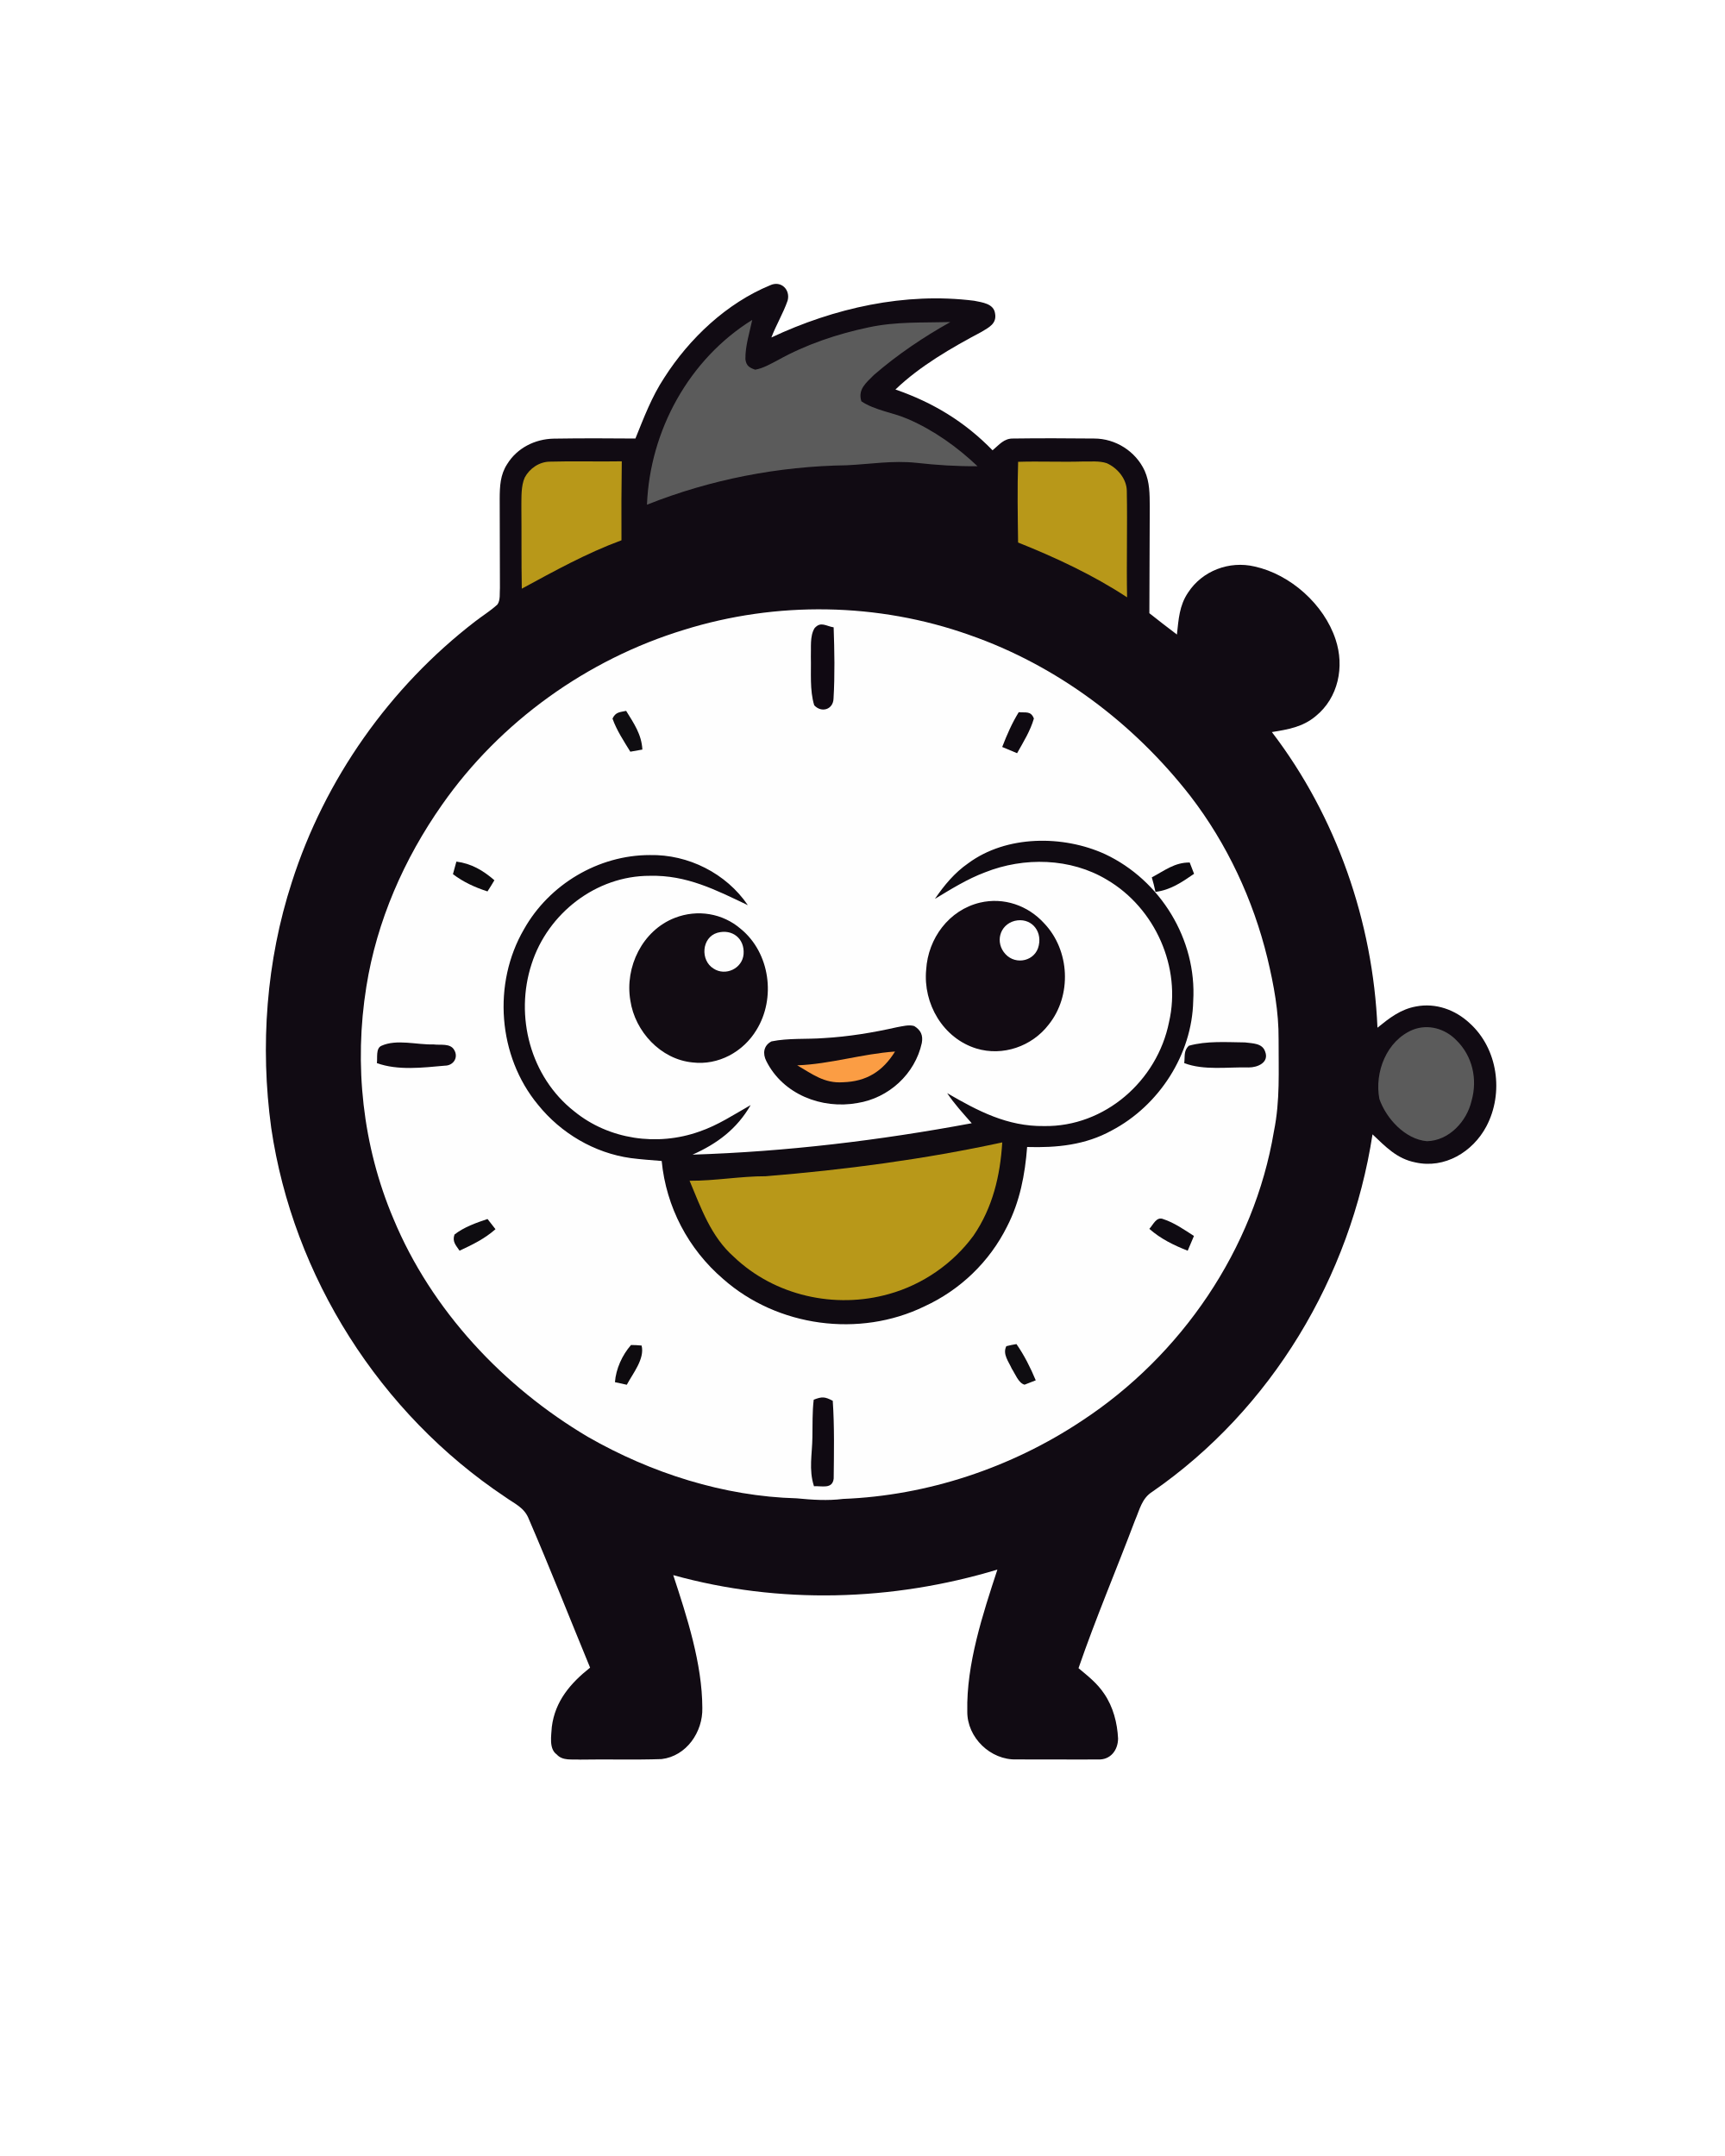
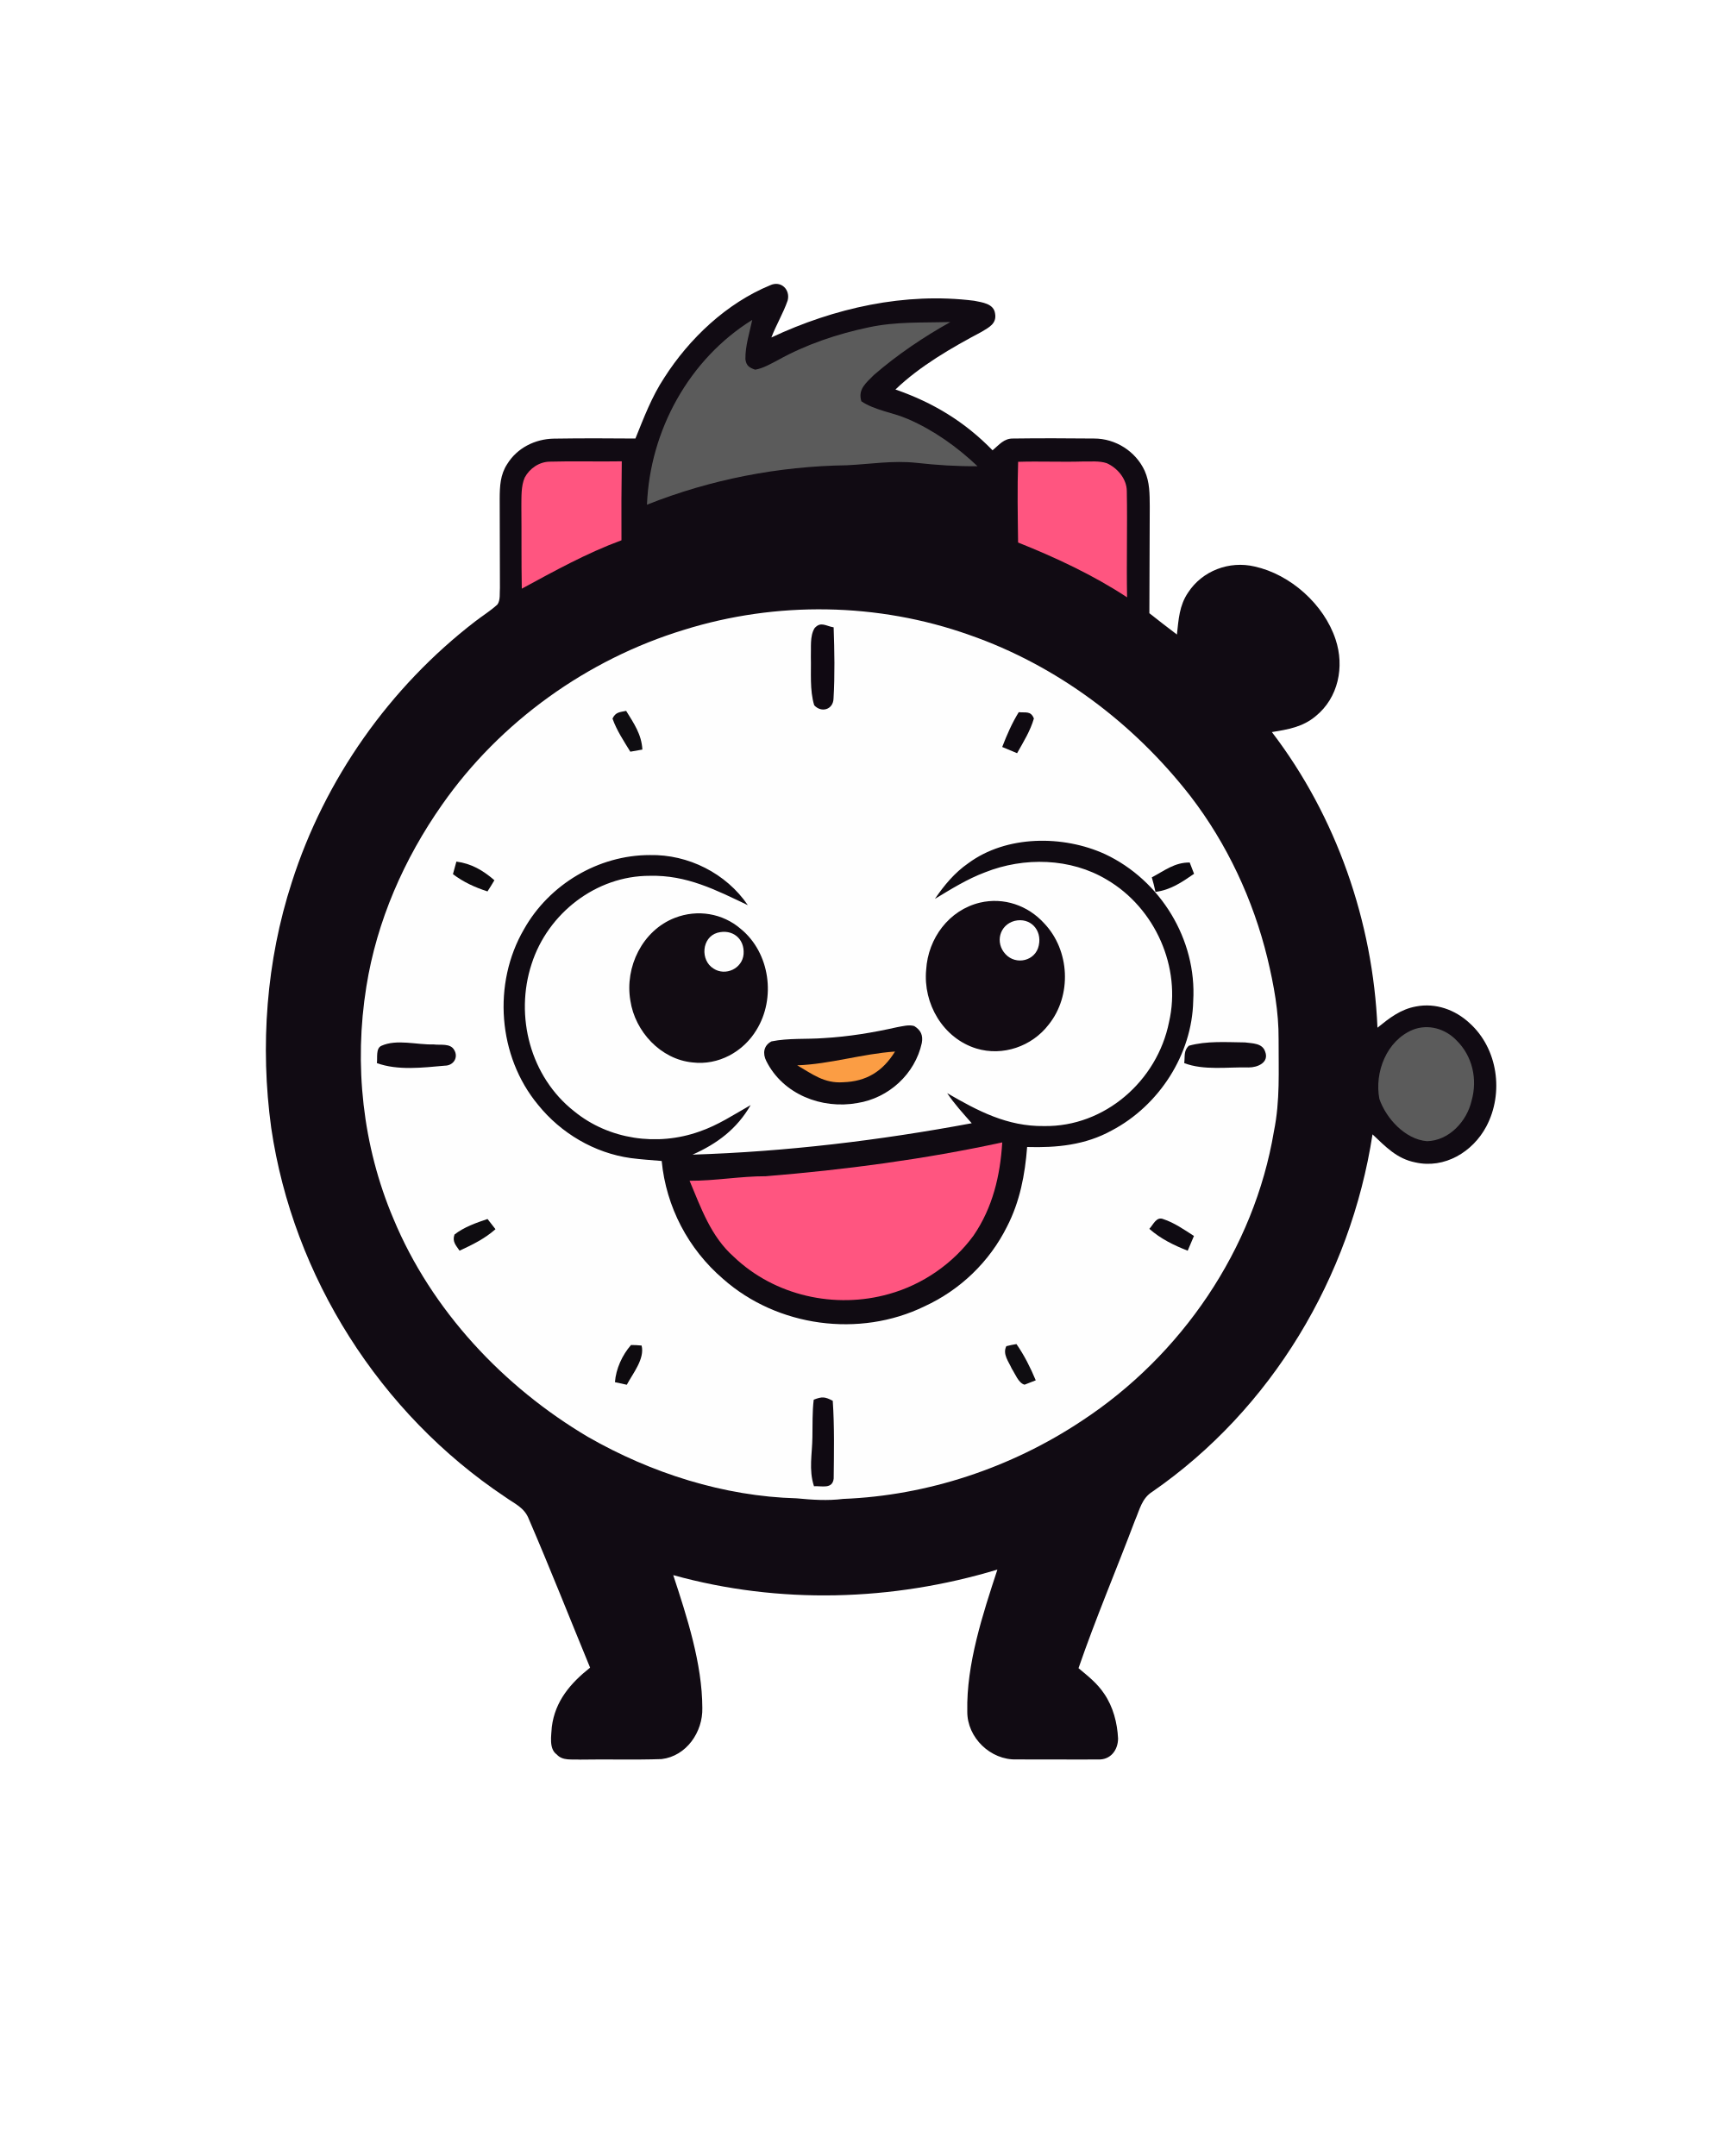
<svg xmlns="http://www.w3.org/2000/svg" width="1878" height="2348" viewBox="0 0 1878 2348">
  <path fill-rule="nonzero" fill="rgb(6.665%, 4.308%, 7.446%)" fill-opacity="1" d="M 838.621 310.68 C 850.527 305.172 860.836 315.48 857.68 327.34 C 852.883 341.141 845.184 353.852 839.969 367.52 C 908.246 335.461 985.488 318 1060.879 327.551 C 1069.461 329.359 1082.078 330.539 1083.551 341.352 C 1085.609 352.539 1076.781 356.578 1068.738 361.461 C 1036.141 378.75 1001.809 398.531 975.055 424.191 C 1016.031 438.371 1050.531 459.27 1080.82 490.41 C 1088.051 484.43 1093.191 477.281 1103.488 477.578 C 1132.73 477.148 1162.102 477.32 1191.34 477.578 C 1214.73 477.531 1236.73 491.5 1246.488 512.75 C 1252.039 525.371 1251.871 537.859 1252 551.32 C 1251.871 590.148 1251.789 628.98 1251.578 667.82 C 1261.469 675.68 1271.48 683.379 1281.578 691.039 C 1283.43 674.551 1284.102 659.531 1293.73 645.352 C 1309.172 621.578 1338.66 610.469 1366.141 616.949 C 1405.219 625.539 1441.82 658.27 1454.359 696.379 C 1464.238 726 1457.43 759.91 1432.648 779.969 C 1418.641 791.75 1402.48 794.449 1384.98 797.262 C 1455.238 889.141 1495.078 1003.91 1499.961 1119.219 C 1512.961 1108.711 1525.031 1099.16 1541.988 1096.09 C 1563.359 1091.961 1584.648 1099.66 1600.301 1114.262 C 1631.18 1142.07 1637.738 1190.371 1618.559 1226.672 C 1603.789 1254.52 1573.078 1273.121 1541.191 1265.922 C 1520.91 1261.879 1508.922 1248.879 1494.57 1235.379 C 1470.551 1390.91 1384.648 1534.707 1254.82 1624.57 C 1243.25 1631.848 1241.059 1644.047 1235.891 1655.867 C 1215.648 1709.551 1193.102 1762.516 1174.422 1816.742 C 1184.77 1825.367 1194.828 1833.191 1202.398 1844.594 C 1212.121 1858.77 1216.66 1876.312 1217.5 1893.312 C 1217.422 1905.973 1209.301 1916.703 1195.879 1916.156 C 1166.262 1916.367 1136.602 1915.984 1106.98 1916.113 C 1078.672 1917.039 1053.051 1892.344 1053.301 1863.902 C 1052.211 1812.41 1070.172 1757.93 1086.078 1709.383 C 971.605 1743.922 848.594 1747.453 733.109 1715.398 C 748.047 1760.832 764.664 1811.777 764.789 1859.992 C 765.461 1886.203 747.496 1912.535 720.445 1915.734 C 690.871 1916.785 661.215 1915.777 631.637 1916.324 C 622.93 1915.734 612.707 1917.922 606.227 1910.688 C 597.477 1904.5 600.379 1889.902 600.883 1880.691 C 604.379 1852.672 621.246 1833.023 642.574 1816.156 C 620.402 1762.348 598.992 1707.992 575.938 1654.523 C 571.098 1641.734 560.414 1637.734 550.023 1630.246 C 413.758 1539.379 319.141 1390.492 295.332 1228.309 C 283.09 1139.121 289.945 1046.488 317.797 960.711 C 353.641 848.59 424.23 748.512 517.461 676.73 C 525.41 670.59 534.16 665.211 541.605 658.391 C 545.141 653.641 543.922 645.691 544.383 640.012 C 544.215 607.57 544.176 575.18 544.133 542.738 C 544.215 529.41 544.762 516.988 552.25 505.469 C 563.105 487.84 582.5 478.121 602.945 477.699 C 632.605 477.238 662.305 477.281 691.926 477.578 C 701.18 454.73 709.637 432.141 723.309 411.398 C 750.695 368.488 791.25 330.199 838.621 310.68 " />
  <path fill-rule="nonzero" fill="rgb(35.693%, 35.693%, 35.693%)" fill-opacity="1" d="M 819.145 348.379 C 816.199 362.301 811.445 376.988 811.695 391.25 C 812.621 398.398 816.031 400.422 822.34 402.609 C 830.922 401.18 839.297 396.211 846.949 392.262 C 877.66 375.09 911.781 363.691 946.109 356.461 C 976.02 350.059 1004.59 351.578 1034.879 350.73 C 1005.512 367.102 977.156 386.281 951.703 408.289 C 943.461 416.699 933.785 423.852 937.988 437.059 C 952.633 446.91 972.445 449.262 988.727 456.371 C 1016.699 468.449 1042.41 486.828 1064.449 507.738 C 1042.07 507.949 1020.031 506.52 997.812 504.039 C 972.234 501.301 947.711 505.469 922.34 506.691 C 847.793 507.738 773.789 522.09 704.504 549.641 C 707.699 468.988 750.191 391.211 819.145 348.379 " />
-   <path fill-rule="nonzero" fill="#b89819" fill-opacity="1" d="M 598.656 502.77 C 624.738 501.98 650.945 502.898 677.074 502.398 C 676.695 531.051 676.527 559.738 676.734 588.391 C 638.621 602.48 603.746 621.828 568.195 641.102 C 567.648 611.191 568.027 581.238 567.734 551.281 C 567.902 541.309 567.27 529.32 571.395 520.07 C 576.734 510.09 587.172 502.941 598.656 502.77 " />
-   <path fill-rule="nonzero" fill="#b89819" fill-opacity="1" d="M 1108.672 502.941 C 1132.102 502.191 1155.578 503.32 1179.012 502.609 C 1187.469 502.77 1197.059 501.719 1205.129 504.422 C 1216.828 509.59 1227.012 521.66 1227.012 534.922 C 1227.73 573.41 1226.59 611.988 1227.309 650.52 C 1190.371 626.211 1149.602 607.23 1108.629 590.828 C 1108.25 561.59 1107.699 532.18 1108.672 502.941 " />
+   <path fill-rule="nonzero" fill="#FF5580" fill-opacity="1" d="M 598.656 502.77 C 624.738 501.98 650.945 502.898 677.074 502.398 C 676.695 531.051 676.527 559.738 676.734 588.391 C 638.621 602.48 603.746 621.828 568.195 641.102 C 567.648 611.191 568.027 581.238 567.734 551.281 C 567.902 541.309 567.27 529.32 571.395 520.07 C 576.734 510.09 587.172 502.941 598.656 502.77 " />
+   <path fill-rule="nonzero" fill="#FF5580" fill-opacity="1" d="M 1108.672 502.941 C 1132.102 502.191 1155.578 503.32 1179.012 502.609 C 1187.469 502.77 1197.059 501.719 1205.129 504.422 C 1216.828 509.59 1227.012 521.66 1227.012 534.922 C 1227.73 573.41 1226.59 611.988 1227.309 650.52 C 1190.371 626.211 1149.602 607.23 1108.629 590.828 C 1108.25 561.59 1107.699 532.18 1108.672 502.941 " />
  <path fill-rule="nonzero" fill="rgb(99.609%, 99.609%, 99.219%)" fill-opacity="0" d="M 1084.059 536.43 C 1084.141 551.371 1084.23 566.301 1083.969 581.281 C 1034.84 567.941 986.035 555.871 934.918 552.879 C 857.008 546.398 778.125 558.898 703.281 580.219 C 756.121 553.891 812.961 540.641 871.52 535.289 C 942.113 528.691 1013.551 529.359 1084.059 536.43 " />
-   <path fill-rule="nonzero" fill="#b89819" fill-opacity="0" d="M 871.52 574.078 C 972.527 570.039 1075.219 594.531 1164.789 641.059 C 1288.102 706.73 1389.359 810.98 1439.801 942.449 C 1506.23 1111.648 1484.27 1311.02 1382.078 1461.379 C 1318.34 1556.586 1224.57 1630.879 1118.09 1672.781 C 1073.961 1689.02 1027.602 1699.871 981.152 1707.152 C 954.398 1711.566 928.105 1710.645 901.137 1710.688 C 832.941 1713.672 766.305 1702.273 702.23 1679.09 C 635.508 1657.469 576.527 1621.453 521.496 1578.543 C 500.715 1562.012 482.289 1542.07 463.484 1523.305 C 382.711 1438.914 333.066 1326.879 318.555 1211.441 C 313.297 1172.949 313.254 1133.531 314.516 1094.781 C 317.84 1044.719 329.742 994.949 346.738 947.828 C 388.012 832.77 468.449 733.359 571.059 667.23 C 660.879 609.551 765.211 579.34 871.52 574.078 " />
+   <path fill-rule="nonzero" fill="#FF5580" fill-opacity="0" d="M 871.52 574.078 C 972.527 570.039 1075.219 594.531 1164.789 641.059 C 1288.102 706.73 1389.359 810.98 1439.801 942.449 C 1506.23 1111.648 1484.27 1311.02 1382.078 1461.379 C 1318.34 1556.586 1224.57 1630.879 1118.09 1672.781 C 1073.961 1689.02 1027.602 1699.871 981.152 1707.152 C 954.398 1711.566 928.105 1710.645 901.137 1710.688 C 832.941 1713.672 766.305 1702.273 702.23 1679.09 C 635.508 1657.469 576.527 1621.453 521.496 1578.543 C 500.715 1562.012 482.289 1542.07 463.484 1523.305 C 382.711 1438.914 333.066 1326.879 318.555 1211.441 C 313.297 1172.949 313.254 1133.531 314.516 1094.781 C 317.84 1044.719 329.742 994.949 346.738 947.828 C 388.012 832.77 468.449 733.359 571.059 667.23 C 660.879 609.551 765.211 579.34 871.52 574.078 " />
  <path fill-rule="nonzero" fill="rgb(35.693%, 35.693%, 35.693%)" fill-opacity="0" d="M 1335.68 640.852 C 1381.41 628.609 1430.629 675.77 1433.66 719.898 C 1436.852 750.059 1408.078 775.051 1378.969 771.051 C 1363.57 768.148 1351.238 753.641 1340.391 743.16 C 1326.172 728.309 1309.93 714.93 1307.488 693.102 C 1305.129 672.609 1313.512 646.648 1335.68 640.852 " />
  <path fill-rule="nonzero" fill="rgb(6.665%, 4.707%, 7.446%)" fill-opacity="0" d="M 859.066 648.34 C 910.434 648.379 965.629 645.52 1015.191 658.98 C 1060.961 669.75 1103.238 688.93 1144.469 711.109 C 1177.328 728.859 1207.988 751.238 1236.641 775.09 C 1263.191 797.219 1284.309 822.512 1306.398 848.84 C 1367.059 923.43 1402.059 1015.48 1411.66 1110.809 C 1412.961 1141.609 1413.422 1172.859 1410.941 1203.621 C 1400.672 1288.469 1367.73 1369.836 1317.461 1438.871 C 1294.32 1470.426 1267.102 1497.516 1237.699 1523.18 C 1125.828 1618.09 975.012 1664.703 829.156 1645.605 C 752.336 1639.418 680.312 1608.918 614.051 1571.055 C 588.305 1556.5 565.211 1535.043 542.449 1516.07 C 479.68 1459.359 429.871 1387.254 401.77 1307.32 C 378.375 1238.789 368.152 1166.051 379.934 1094.109 C 398.109 938.031 494.867 796.719 630.461 718.59 C 700 677.828 778.715 653.852 859.066 648.34 " />
  <path fill-rule="nonzero" fill="rgb(99.609%, 99.609%, 99.609%)" fill-opacity="1" d="M 1055.578 691.5 C 1151.07 724.781 1234.422 787.5 1296.34 867.102 C 1336.219 918.969 1364.621 979.891 1380.102 1043.422 C 1387.129 1072.738 1392.512 1101.641 1392.301 1131.93 C 1392.18 1166.219 1394.07 1198.32 1387.211 1232.102 C 1365.711 1360.539 1286.328 1476.355 1177.871 1547.453 C 1101.262 1598.359 1010.102 1628.816 918.09 1632.395 C 901.137 1634.539 884.438 1633.402 867.523 1631.762 C 788.266 1629.617 708.961 1604.25 640.387 1564.953 C 548.129 1510.391 469.797 1426.926 428.441 1327.34 C 394.742 1247.871 385.277 1159.488 398.949 1074.422 C 410.309 1002.941 440.008 935.301 481.488 876.23 C 544.637 785.988 639.461 718.051 744.723 685.949 C 845.562 654.48 955.953 656.121 1055.578 691.5 " />
  <path fill-rule="nonzero" fill="rgb(6.273%, 3.529%, 7.054%)" fill-opacity="1" d="M 907.785 683.211 C 908.668 708.961 909.172 735.039 907.656 760.75 C 907.32 772.781 894.488 776.691 886.621 768.07 C 881.574 751.66 883.426 732.391 882.965 715.309 C 883.426 705.379 881.656 692.801 887.004 684.102 C 893.816 676.359 899.453 681.91 907.785 683.211 " />
  <path fill-rule="nonzero" fill="rgb(5.881%, 5.099%, 6.665%)" fill-opacity="1" d="M 681.828 774.172 C 690.199 787.711 698.656 799.828 699.496 816.32 C 695.121 817.078 690.746 817.879 686.371 818.641 C 679.344 807.191 671.434 795.289 666.977 782.578 C 670.426 775.301 674.887 775.68 681.828 774.172 " />
  <path fill-rule="nonzero" fill="rgb(5.881%, 3.922%, 6.665%)" fill-opacity="1" d="M 1125.828 782.5 C 1122.051 795.789 1114.262 808.328 1107.531 820.281 C 1102.148 818 1096.762 815.73 1091.34 813.5 C 1096.379 800.379 1101.941 787.59 1109.34 775.602 C 1116.91 776.441 1122.422 773.828 1125.828 782.5 " />
  <path fill-rule="nonzero" fill="rgb(6.273%, 4.308%, 7.054%)" fill-opacity="1" d="M 1203.41 930.25 C 1263.699 958.602 1303.328 1023.219 1299.328 1090.031 C 1298.109 1148.461 1262.051 1204.078 1210.648 1231.129 C 1181.91 1247.031 1150.781 1250.102 1118.469 1249.141 C 1116.16 1279.34 1110.559 1308.672 1096.59 1335.801 C 1077.488 1374.211 1045.559 1404.836 1006.648 1422.719 C 935.844 1457.172 846.488 1445.059 787.465 1392.891 C 749.391 1360.242 725.367 1314.352 720.531 1264.371 C 709.215 1263.441 698.023 1262.68 686.746 1261.211 C 647.289 1255.699 610.812 1234.121 585.906 1203.199 C 542.07 1150.32 536.141 1071.012 570.68 1011.82 C 598.105 963.148 651.621 931.172 707.656 931.211 C 749.434 930.328 790.789 951.109 814.348 985.781 C 779.344 969.121 747.707 952.801 707.574 953.809 C 649.098 953.719 596.512 994.699 578.883 1049.809 C 560.246 1106.77 577.578 1172.781 625.199 1210.219 C 663.023 1241.141 715.82 1248.629 761.508 1232.352 C 781.867 1225.41 798.906 1213.969 817.418 1203.488 C 802.484 1229.41 781.109 1245.48 754.145 1257.469 C 856.332 1254.23 957.68 1241.988 1058.141 1223.262 C 1048.801 1212.621 1039.289 1202.309 1031.391 1190.488 C 1064.828 1209.891 1096.801 1226.84 1136.77 1226.34 C 1202.949 1227.43 1260.199 1177.07 1272.988 1113.121 C 1286.75 1053.512 1257.852 988.93 1205.391 958.102 C 1165.762 934.238 1115.059 933.148 1072.609 950.02 C 1053.051 957.379 1035.84 968.191 1018.051 978.922 C 1028.191 964.07 1039.461 950.441 1054.359 940.129 C 1095.961 909.379 1157.641 909.301 1203.41 930.25 " />
  <path fill-rule="nonzero" fill="rgb(5.099%, 4.308%, 5.489%)" fill-opacity="1" d="M 496.973 938.32 C 513.336 940.469 526.125 947.961 538.367 958.641 C 535.93 962.719 533.445 966.809 530.84 970.801 C 517.121 966.34 504.754 960.75 493.227 952 C 494.406 947.41 495.668 942.871 496.973 938.32 " />
  <path fill-rule="nonzero" fill="rgb(4.707%, 3.529%, 5.489%)" fill-opacity="1" d="M 1295.5 939.328 C 1297.141 943.41 1298.738 947.5 1300.25 951.621 C 1287.09 960.711 1274.551 969.328 1258.23 971.309 C 1257.09 965.961 1255.789 960.66 1254.23 955.488 C 1268.07 948.211 1279.141 939.121 1295.5 939.328 " />
  <path fill-rule="nonzero" fill="rgb(7.054%, 4.308%, 7.446%)" fill-opacity="1" d="M 1067.191 983 C 1092.93 976.941 1119.309 986.031 1136.941 1005.469 C 1165.129 1034.922 1167.441 1084.18 1141.859 1115.941 C 1123.641 1139.629 1091.922 1150.648 1063.109 1141.859 C 1026.879 1130.629 1005.012 1093.102 1008.539 1055.988 C 1010.602 1021.922 1033.359 991.039 1067.191 983 " />
  <path fill-rule="nonzero" fill="rgb(7.054%, 4.707%, 7.446%)" fill-opacity="1" d="M 734.918 999.578 C 759.445 990.07 786.875 994.488 806.773 1011.738 C 838.539 1037.82 845.102 1087.172 823.688 1121.75 C 809.258 1145.602 782.207 1160.449 754.102 1157.051 C 719.438 1153.68 691.461 1123.391 686.41 1089.648 C 680.188 1053.051 699.539 1013.25 734.918 999.578 " />
  <path fill-rule="nonzero" fill="rgb(99.609%, 99.609%, 100%)" fill-opacity="1" d="M 1104.84 1002.898 C 1121.879 998.781 1134.84 1012.75 1131.18 1029.531 C 1127.77 1046.57 1106.398 1051.578 1094.91 1039.121 C 1083.34 1026.711 1088.262 1007.32 1104.84 1002.898 " />
  <path fill-rule="nonzero" fill="rgb(99.609%, 99.609%, 99.609%)" fill-opacity="1" d="M 781.195 1015.82 C 797.434 1011.359 810.98 1022.129 809.719 1039.039 C 808.457 1054.73 790.074 1063.441 777.031 1054.859 C 762.348 1045.898 763.945 1020.871 781.195 1015.82 " />
  <path fill-rule="nonzero" fill="rgb(6.273%, 4.308%, 7.054%)" fill-opacity="1" d="M 995.539 1117.422 C 1002.691 1121.879 1005.301 1127.43 1003.789 1135.84 C 996.426 1169.711 967.734 1195.879 933.613 1201.262 C 894.824 1208.289 852.59 1191.75 834.496 1155.621 C 830.25 1147.41 831.469 1138.539 840.137 1134.121 C 858.562 1130.371 878.336 1131.969 897.098 1130.539 C 923.98 1128.988 950.359 1124.648 976.609 1118.719 C 982.5 1117.711 989.695 1115.648 995.539 1117.422 " />
  <path fill-rule="nonzero" fill="rgb(35.693%, 35.693%, 35.693%)" fill-opacity="1" d="M 1538.5 1121.449 C 1555.238 1114.891 1573.621 1120.23 1585.871 1132.859 C 1603.449 1150.02 1609.09 1175.352 1602.441 1198.781 C 1597.309 1221.238 1577.828 1242.32 1553.809 1242.828 C 1530.211 1240.809 1509.469 1218.219 1502.059 1196.84 C 1496.469 1167.82 1509.93 1133.191 1538.5 1121.449 " />
  <path fill-rule="nonzero" fill="rgb(6.273%, 3.922%, 7.054%)" fill-opacity="1" d="M 472.191 1137.441 C 479.598 1138.449 490.324 1135.879 494.574 1143.422 C 499.453 1151.539 493.898 1160.578 484.266 1160.578 C 460.496 1162.68 433.234 1166.09 410.391 1157.762 C 411.234 1152.172 409.004 1141.77 415.273 1138.961 C 431.973 1131.34 453.891 1137.988 472.191 1137.441 " />
  <path fill-rule="nonzero" fill="rgb(6.273%, 4.308%, 7.054%)" fill-opacity="1" d="M 1355.699 1135.25 C 1363.781 1136.352 1374.629 1135.93 1377.66 1145.27 C 1382.211 1157.129 1369.5 1162.559 1359.738 1162.512 C 1336.859 1161.879 1310.98 1166.012 1289.531 1157.762 C 1290.488 1150.52 1288.691 1144.469 1294.488 1138.91 C 1313.801 1133.398 1335.719 1135.039 1355.699 1135.25 " />
  <path fill-rule="nonzero" fill="rgb(98.438%, 61.522%, 26.66%)" fill-opacity="1" d="M 974.633 1145.18 C 961.297 1166.719 943.586 1177.871 917.922 1178.629 C 897.605 1180.059 884.52 1169.711 868.113 1160.199 C 903.957 1158.898 938.789 1147.66 974.633 1145.18 " />
-   <path fill-rule="nonzero" fill="#b89819" fill-opacity="1" d="M 1091.379 1244.129 C 1089.148 1280.52 1080.941 1315.141 1060.121 1345.602 C 1037.699 1376.23 1004.672 1399.031 968.113 1409.215 C 909.301 1425.914 843.418 1411.148 799.035 1368.699 C 774.129 1346.648 763.484 1315.82 750.906 1285.91 C 778.758 1286.07 805.977 1280.941 833.867 1280.98 C 920.195 1273.961 1006.691 1262.512 1091.379 1244.129 " />
+   <path fill-rule="nonzero" fill="#FF5580" fill-opacity="1" d="M 1091.379 1244.129 C 1089.148 1280.52 1080.941 1315.141 1060.121 1345.602 C 1037.699 1376.23 1004.672 1399.031 968.113 1409.215 C 909.301 1425.914 843.418 1411.148 799.035 1368.699 C 774.129 1346.648 763.484 1315.82 750.906 1285.91 C 778.758 1286.07 805.977 1280.941 833.867 1280.98 C 920.195 1273.961 1006.691 1262.512 1091.379 1244.129 " />
  <path fill-rule="nonzero" fill="rgb(5.489%, 4.707%, 6.273%)" fill-opacity="1" d="M 530.879 1327.559 C 533.824 1331.219 536.727 1334.922 539.547 1338.66 C 527.934 1348.969 514.387 1355.617 500.422 1362.055 C 496.34 1356.078 492.258 1352.164 494.91 1344.469 C 505.176 1336.391 518.637 1331.641 530.879 1327.559 " />
  <path fill-rule="nonzero" fill="rgb(5.881%, 4.308%, 7.054%)" fill-opacity="1" d="M 1266.852 1327.719 C 1278.59 1331.551 1289.82 1339.379 1300.129 1346.02 C 1297.898 1351.406 1295.629 1356.754 1293.309 1362.094 C 1278.172 1356.121 1263.859 1349.18 1251.539 1338.281 C 1255.789 1333.871 1259.191 1324.48 1266.852 1327.719 " />
  <path fill-rule="nonzero" fill="rgb(5.489%, 4.308%, 5.881%)" fill-opacity="1" d="M 687.129 1464.785 C 690.996 1464.785 694.828 1464.996 698.656 1465.375 C 702.312 1479.805 689.02 1495.875 682.543 1508.078 C 678.25 1507.152 673.918 1506.184 669.625 1505.258 C 670.762 1490.617 677.535 1475.77 687.129 1464.785 " />
  <path fill-rule="nonzero" fill="rgb(5.881%, 5.099%, 6.665%)" fill-opacity="1" d="M 1095.84 1466.051 C 1099.449 1465.121 1103.121 1464.367 1106.859 1463.777 C 1115.398 1476.062 1122.09 1489.398 1127.852 1503.238 C 1123.809 1504.879 1119.77 1506.438 1115.691 1507.992 C 1109.051 1506.352 1105.43 1496.047 1101.809 1490.66 C 1098.449 1483.004 1091.422 1474.59 1095.84 1466.051 " />
  <path fill-rule="nonzero" fill="rgb(6.273%, 3.922%, 7.054%)" fill-opacity="1" d="M 906.816 1525.535 C 908.711 1553.43 908.121 1582.246 907.824 1610.223 C 906.523 1622.172 894.656 1618.008 886.371 1618.594 C 880.48 1600.465 884.438 1583.719 884.645 1565.25 C 884.941 1551.535 884.438 1537.988 886.078 1524.359 C 895.246 1520.781 898.191 1521.035 906.816 1525.535 " />
  <path fill-rule="nonzero" fill="rgb(99.609%, 99.609%, 99.609%)" fill-opacity="0" d="M 1211.359 1653.977 C 1190.449 1703.449 1172.238 1754.059 1152.211 1803.91 C 1140.18 1803.703 1127.77 1802.777 1115.82 1804.078 C 1103.699 1806.227 1093.059 1811.441 1082 1816.449 C 1088.941 1779.555 1098.949 1743.035 1111.949 1707.824 C 1113.969 1700.254 1121.711 1698.906 1127.891 1695.582 C 1157.012 1683.719 1184.352 1670.09 1211.359 1653.977 " />
  <path fill-rule="nonzero" fill="rgb(99.609%, 99.609%, 99.609%)" fill-opacity="0" d="M 607.488 1666.219 C 638.957 1682.75 670.512 1696.086 704.164 1707.488 C 717.754 1743.371 728.23 1779.512 736.141 1817.039 C 723.898 1811.527 713 1805.723 699.328 1804.375 C 687.547 1803.703 676.566 1805.723 664.914 1807.234 C 644.93 1760.578 625.453 1713.672 607.488 1666.219 " />
  <path fill-rule="nonzero" fill="rgb(99.219%, 99.219%, 99.219%)" fill-opacity="0" d="M 710.562 1831.805 C 723.52 1836.18 731.469 1845.434 740.262 1855.363 C 738.41 1859.023 736.602 1862.727 734.793 1866.387 C 700.422 1870.047 664.242 1869.793 630.039 1864.828 C 645.141 1836.055 679.344 1820.445 710.562 1831.805 " />
  <path fill-rule="nonzero" fill="rgb(99.609%, 99.609%, 99.609%)" fill-opacity="0" d="M 1128.309 1827.977 C 1162.262 1829.156 1192.559 1855.406 1191.129 1890.871 C 1161.969 1890.617 1132.73 1891.418 1103.578 1890.742 C 1086.578 1890.535 1068.199 1865.586 1081.41 1850.863 C 1092.219 1836.012 1110.012 1827.641 1128.309 1827.977 " />
  <path fill-rule="nonzero" fill="rgb(99.609%, 99.609%, 99.609%)" fill-opacity="0" d="M 740.262 1855.363 C 741.609 1871.098 736.055 1887.211 719.059 1890.617 C 687.379 1891.711 655.531 1890.574 623.812 1890.914 C 625.453 1882.121 627.219 1873.371 630.039 1864.828 C 664.242 1869.793 700.422 1870.047 734.793 1866.387 C 736.602 1862.727 738.41 1859.023 740.262 1855.363 " />
</svg>
